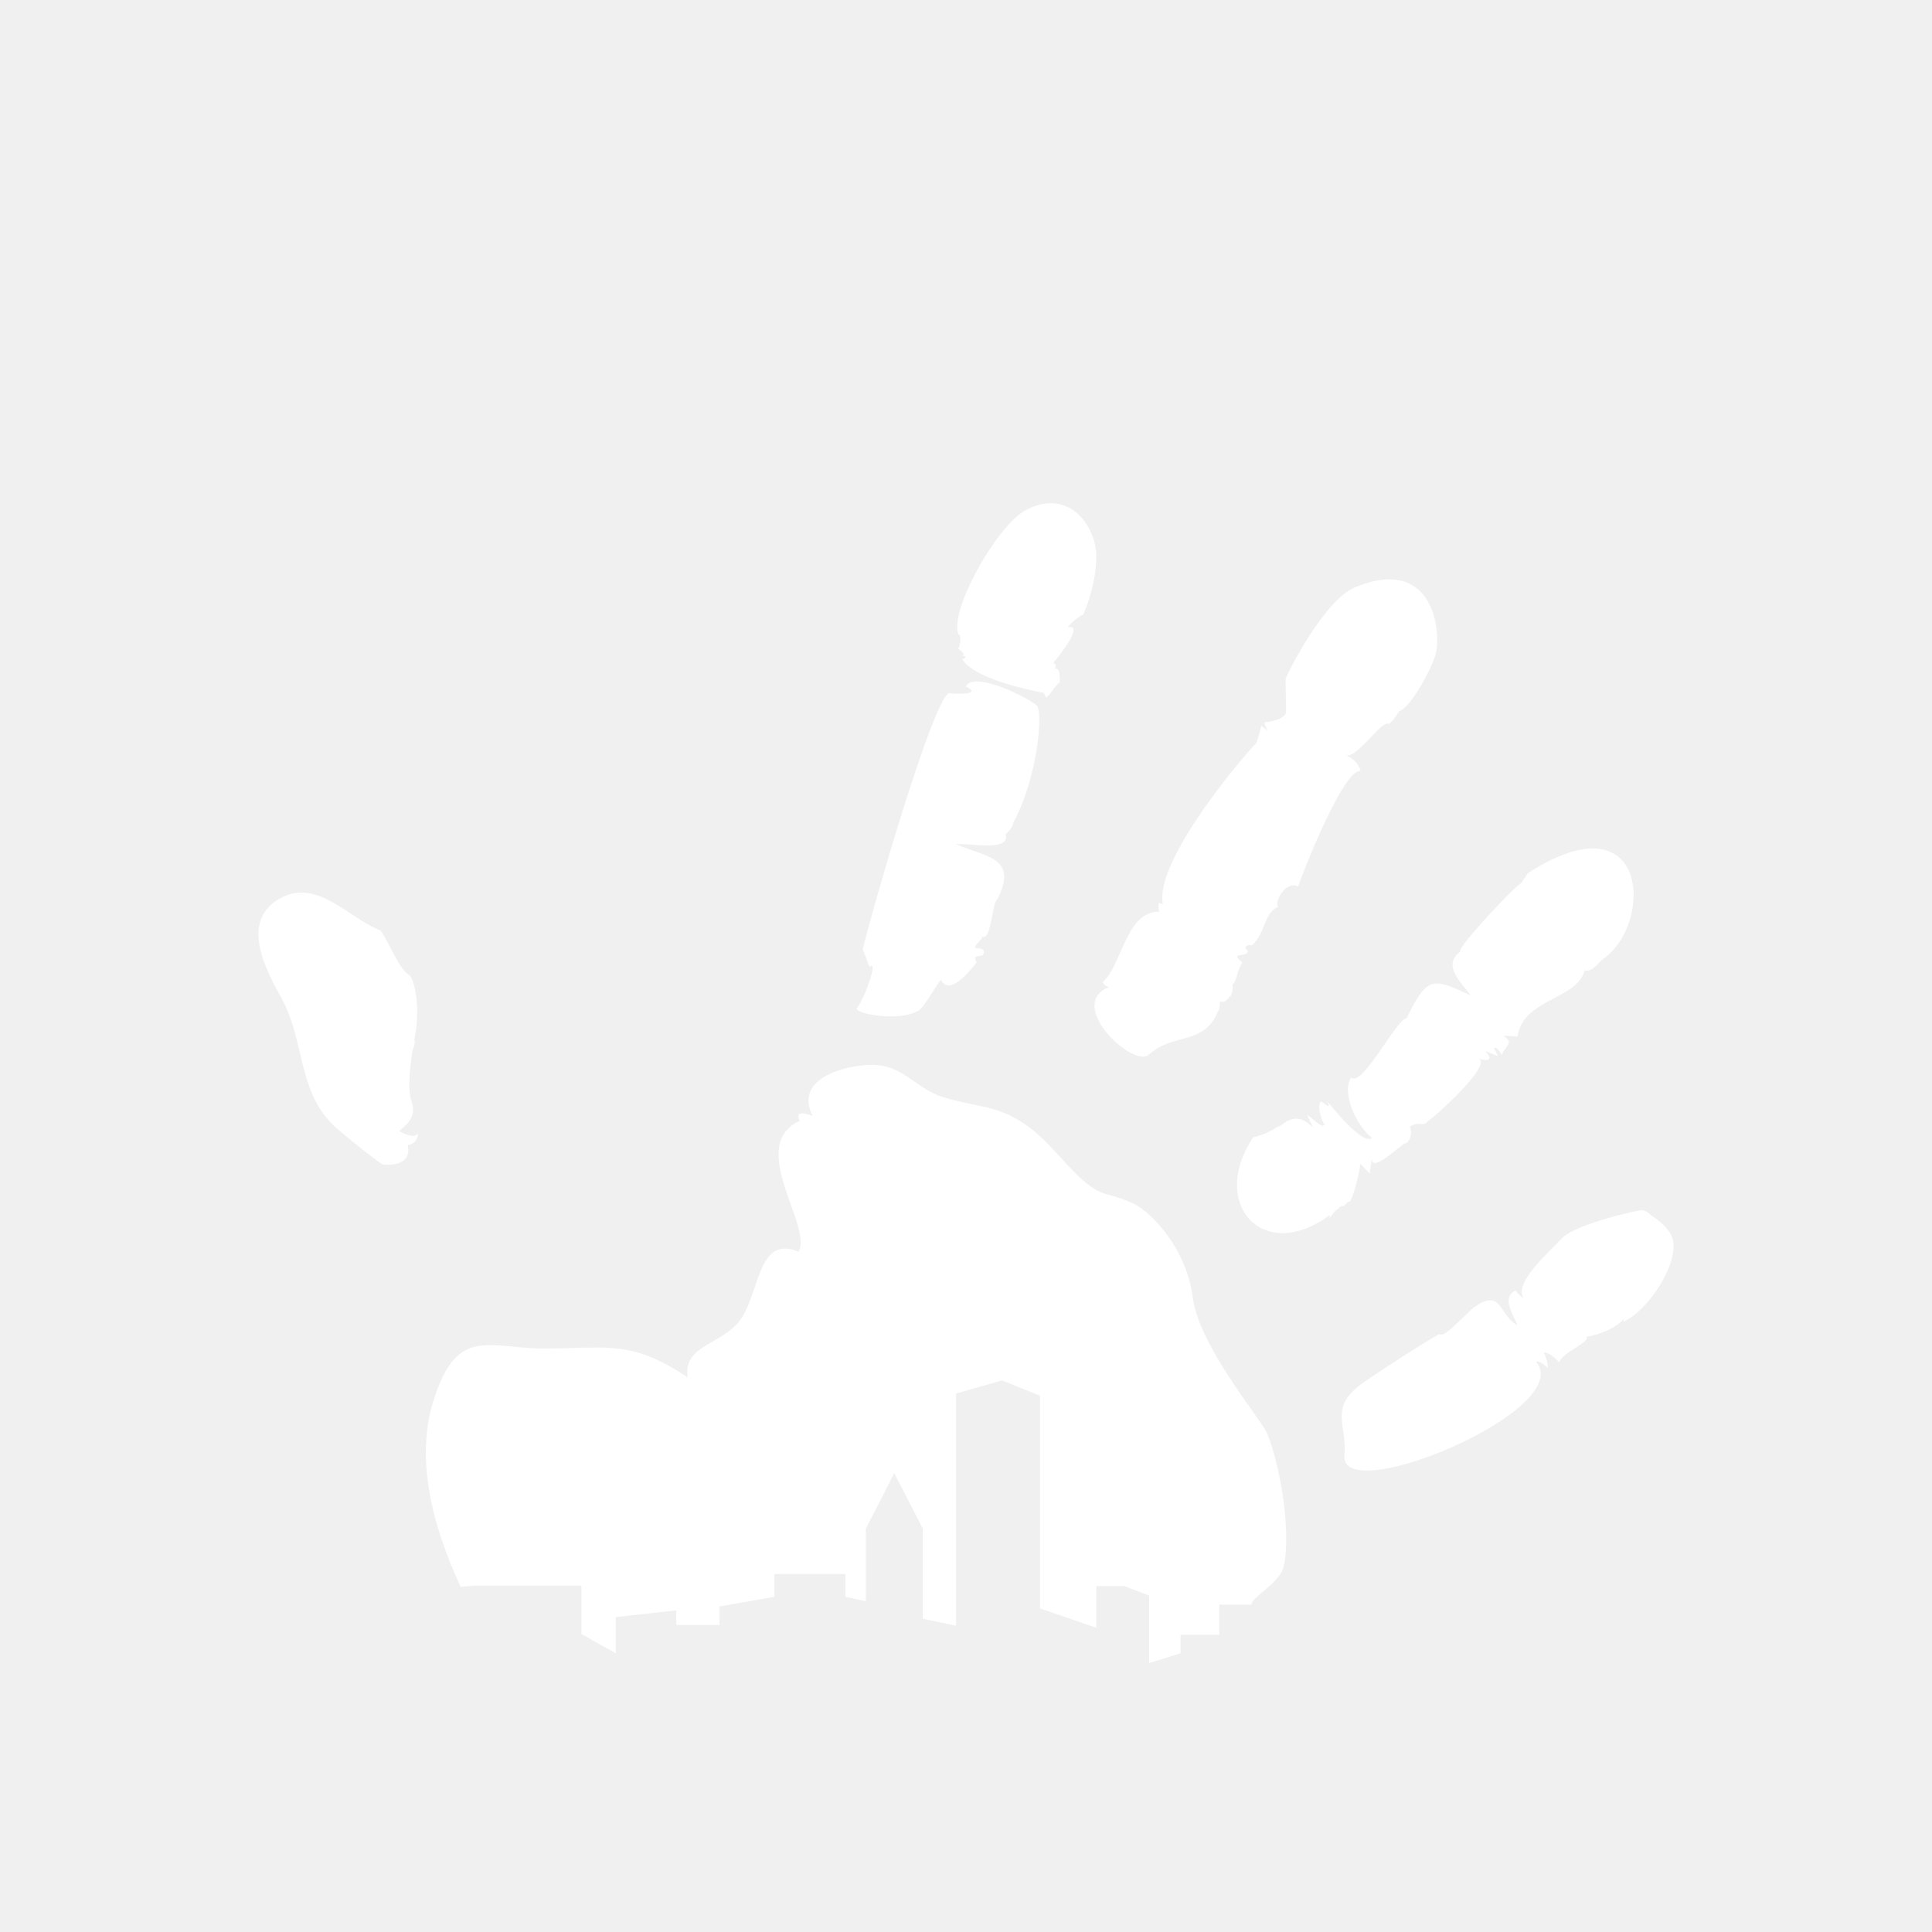
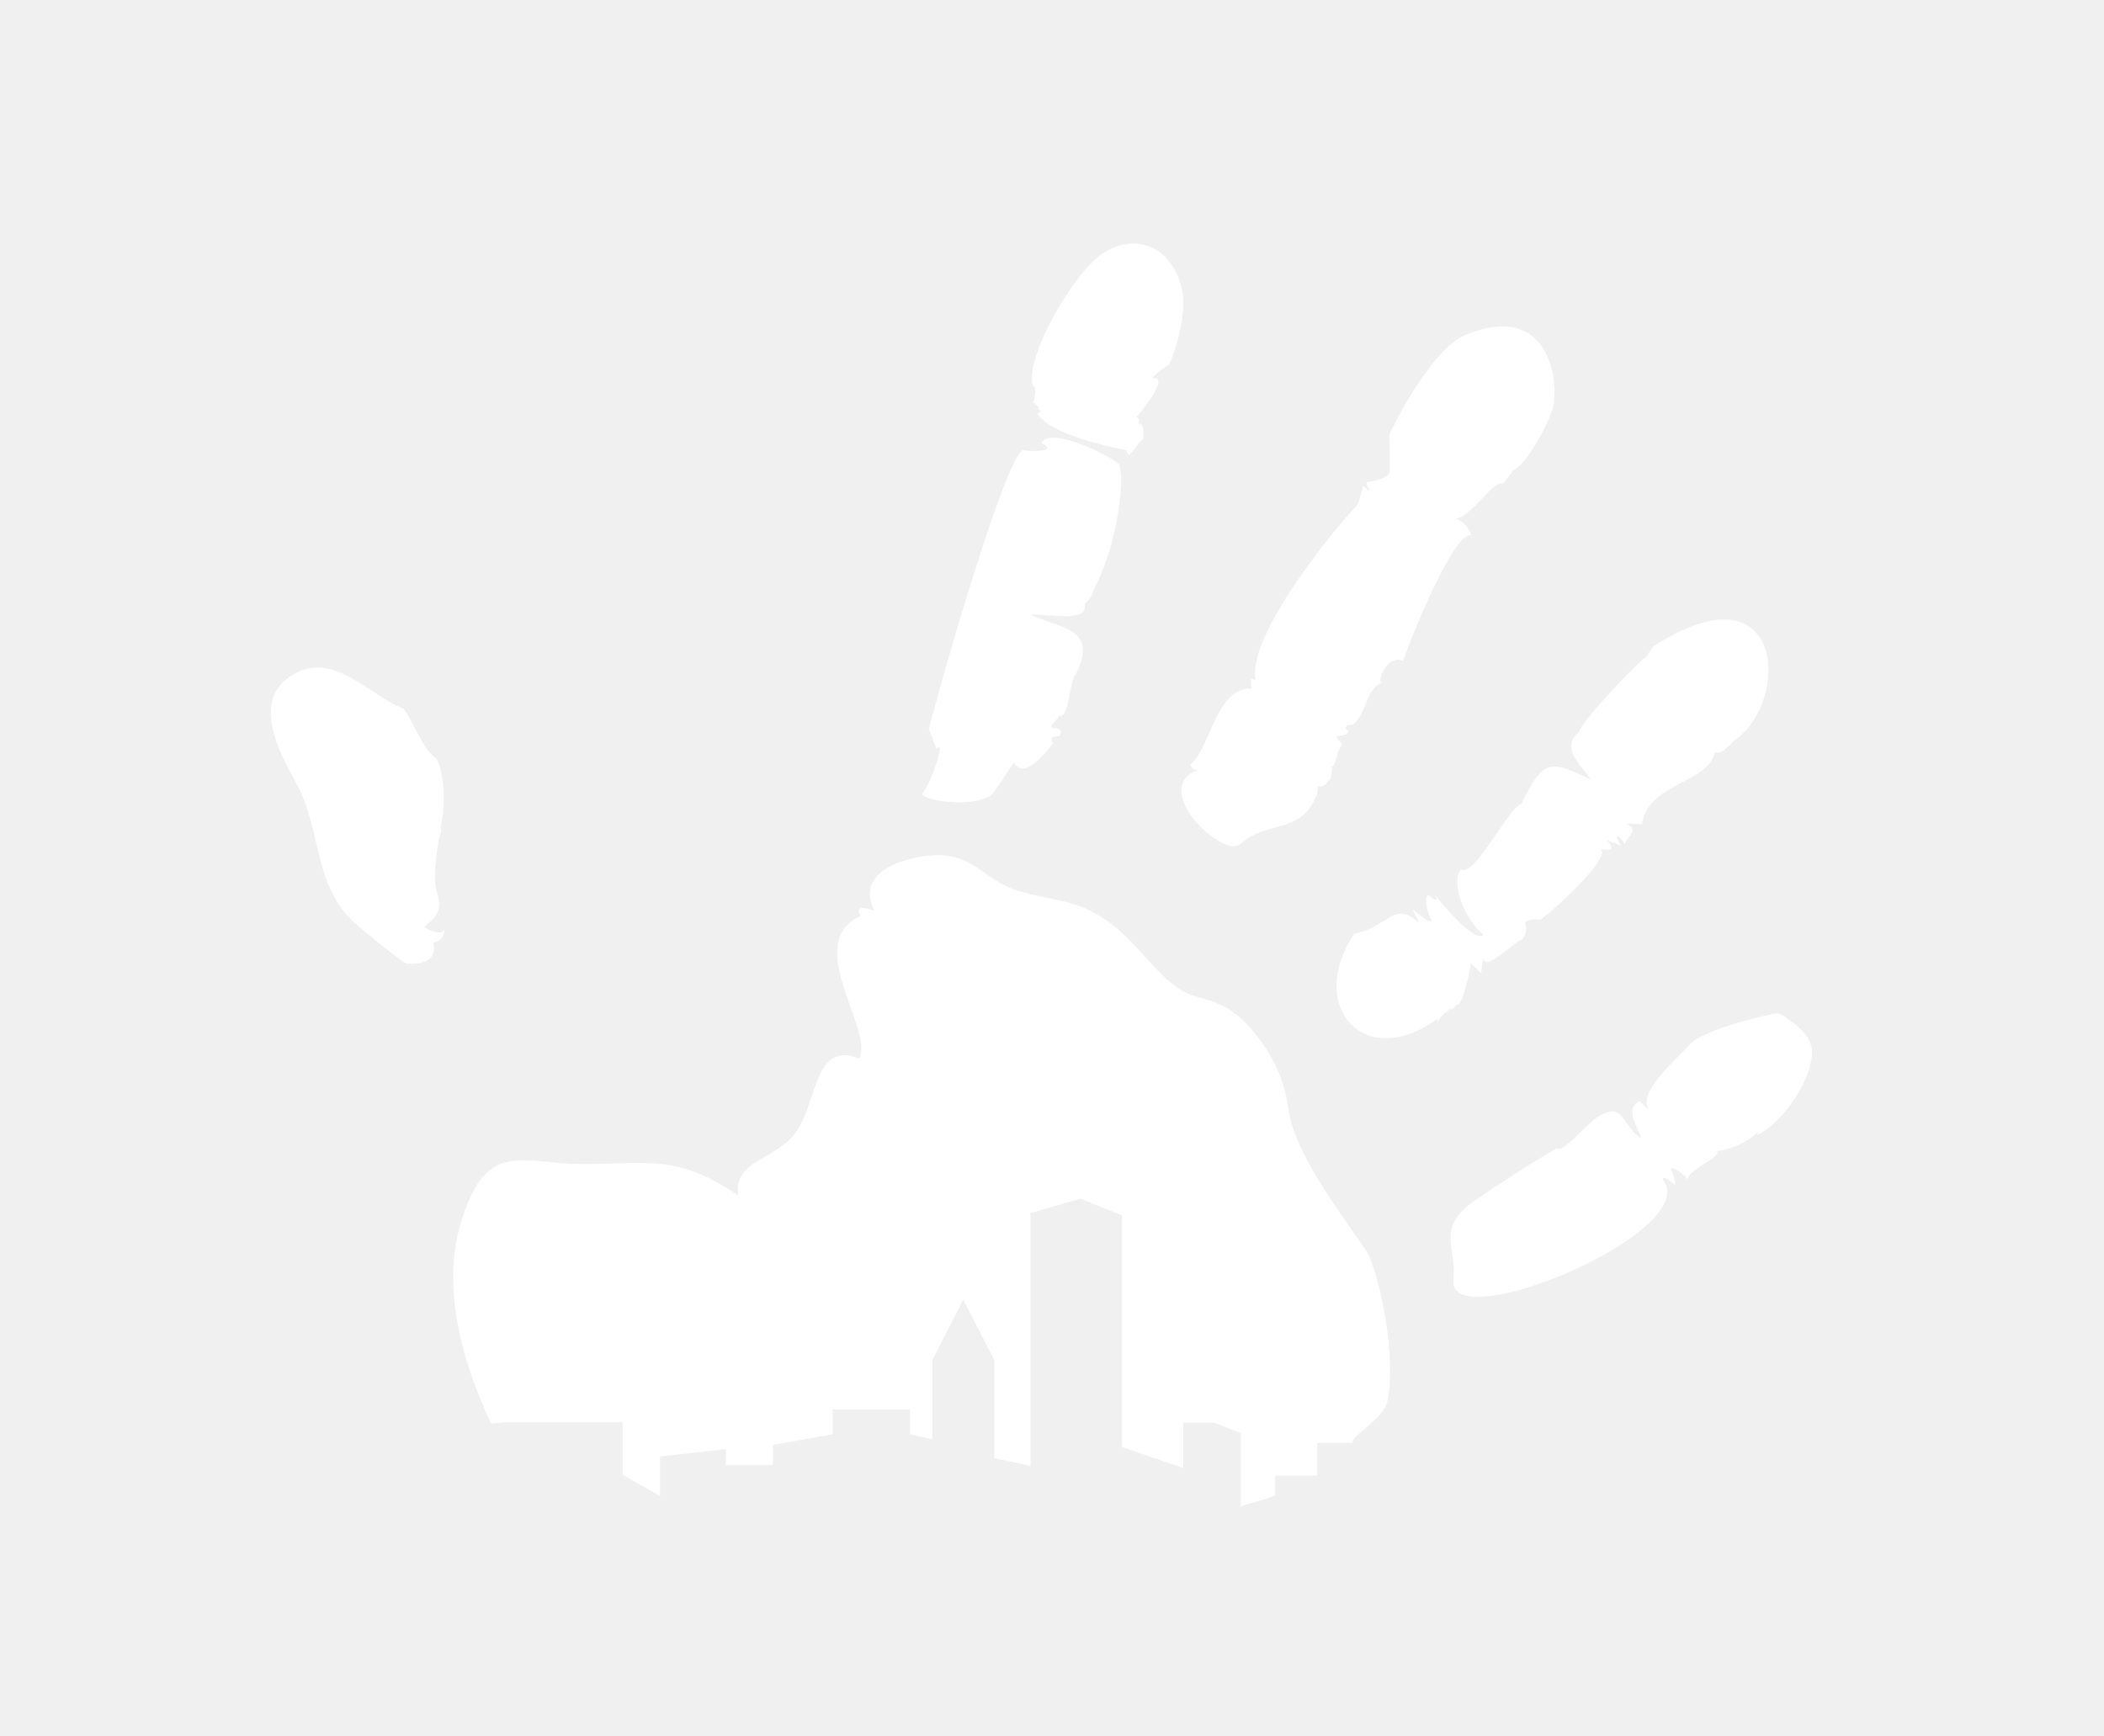
- <svg xmlns="http://www.w3.org/2000/svg" width="200" height="200" id="svg3020" version="1.1">
+ <svg xmlns="http://www.w3.org/2000/svg" width="200" height="165" id="svg3020" version="1.1">
  <defs id="defs3022" />
-   <g id="layer1" transform="translate(0,-852.3622)">
-     <path d="m 138.99,977.272 c 0.387,-0.223 0.53,-0.616 0.703,-0.475 0.453,-0.501 1.039,-3.118 1.134,-3.943 0.325,0.328 0.648,0.657 0.972,0.985 0.068,-0.507 0.136,-1.014 0.204,-1.522 0.033,1.649 3.352,-1.883 3.656,-1.646 0.423,-0.508 0.526,-1.068 0.298,-1.688 1.084,-0.661 1.337,0.164 1.859,-0.587 0.031,0.218 6.804,-5.824 5.256,-6.418 1.213,0.296 1.439,0.025 0.678,-0.817 0.446,0.179 0.892,0.357 1.335,0.535 -0.027,0.029 -0.342,-0.732 -0.427,-0.787 0.261,-0.33 0.734,0.552 0.817,0.68 0.182,-0.837 1.435,-1.286 0.141,-1.992 0.496,-0.003 0.993,0.021 1.487,0.073 0.498,-3.93 6.248,-3.823 6.939,-6.886 0.684,0.42 1.864,-1.218 1.798,-1.06 5.464,-3.7 4.852,-17.102 -7.725,-8.936 0.155,-0.099 -0.788,1.073 -0.513,0.91 -0.535,0.098 -6.755,6.713 -6.441,7.166 -1.959,1.495 0.23,3.276 1.051,4.522 -3.886,-1.759 -4.407,-2.1 -6.609,2.393 -0.99,-0.019 -4.58,7.198 -5.734,6.14 -1.047,1.513 0.561,5.023 2.156,6.234 -0.835,0.902 -4.218,-3.232 -4.616,-3.804 0.476,1.09 -0.31,0.132 -0.682,0.05 -0.426,0.451 0.12,2.119 0.39,2.403 -0.269,0.445 -1.544,-0.962 -1.822,-1.028 0.218,0.449 0.438,0.9 0.657,1.352 -2.005,-2.159 -3.34,0.03 -3.608,-0.18 -0.813,0.553 -1.684,0.935 -2.613,1.148 -4.62,6.886 1.047,13.147 7.913,8.055 0.009,0.097 0.013,0.209 0.009,0.338 0.252,-0.529 0.936,-1.136 0.857,-0.936 0.106,-0.248 0.598,-0.502 0.481,-0.274 z m 34.237,3.711 c -0.177,-1.642 -2.387,-2.82 -2.327,-2.839 -0.254,-0.255 -0.556,-0.427 -0.909,-0.513 0.044,-0.098 -6.964,1.413 -8.347,2.964 -1.129,1.268 -5.078,4.597 -3.894,6.167 -0.336,-0.213 -0.622,-0.483 -0.851,-0.808 -1.564,0.724 -0.16,2.587 0.159,3.583 -1.951,-1.1 -1.547,-3.798 -4.339,-1.93 -0.892,0.599 -3.256,3.433 -3.707,2.846 -2.055,1.17 -5.27,3.252 -7.686,4.894 -3.923,2.674 -1.846,4.33 -2.152,7.665 -0.501,5.49 23.929,-4.683 19.864,-9.633 0.251,-0.338 1.003,0.473 1.203,0.569 -0.026,-0.55 -0.171,-1.069 -0.431,-1.551 0.563,-0.106 1.374,0.736 1.606,1.014 0.14,-0.972 3.242,-2.091 2.815,-2.669 1.329,-0.21 2.95,-0.83 3.879,-1.846 -0.003,0.099 -0.021,0.198 -0.055,0.293 2.275,-0.968 5.466,-5.439 5.174,-8.208 z M 41.305,969.419 c 0.102,-0.054 0.185,-0.122 0.264,-0.198 1.547,-1.201 1.25,-2.173 0.957,-3.127 -0.012,-0.042 -0.022,-0.085 -0.033,-0.129 0.004,-0.005 0.004,-0.013 0.006,-0.02 -0.004,0.002 -0.006,0.002 -0.01,0.002 -0.173,-0.727 -0.153,-2.001 0.056,-3.703 0.071,0.003 0.087,-0.011 0.01,-0.07 0.043,-0.34 0.094,-0.7 0.151,-1.075 0.203,-0.473 0.304,-0.999 0.174,-1.047 l 0,-7.8e-4 c 0.006,-0.015 0.019,-0.086 0.037,-0.198 0.019,-0.111 0.04,-0.219 0.06,-0.329 0.604,-3.219 -0.205,-5.963 -0.572,-6.178 -0.209,-0.121 -0.516,-0.456 -0.743,-0.721 -0.954,-1.345 -2.087,-4.045 -2.385,-3.986 -3.269,-1.305 -6.582,-5.519 -10.452,-3.185 -3.956,2.389 -1.321,7.272 0.305,10.22 2.571,4.661 1.563,10.171 6.076,13.79 -0.22,-0.177 3.481,2.905 4.376,3.422 0.14,0.081 3.155,0.364 2.625,-1.973 0.703,-0.146 1.049,-0.57 1.043,-1.268 -0.241,0.737 -1.778,-0.092 -1.946,-0.224 z m 82.175,17.29 c -0.753,-5.781 -5.008,-9.019 -5.008,-9.019 0,0 -0.005,0.013 -0.015,0.032 -0.574,-0.6 -1.715,-1.147 -3.95,-1.749 -2.826,-0.761 -5.143,-4.941 -8.169,-7.068 -3.141,-2.206 -5.053,-1.877 -8.502,-2.901 -3.486,-1.037 -4.31,-3.834 -8.606,-3.352 -2.893,0.325 -6.853,1.776 -5.104,5.237 -2.161,-0.82 -1.327,0.496 -1.327,0.496 -5.579,2.569 1.37,10.891 -0.129,13.556 -4.045,-1.701 -4.002,3.638 -5.742,6.609 -1.813,3.093 -6.261,2.857 -5.74,6.394 -5.763,-3.826 -8.082,-3.042 -14.616,-2.981 -5.922,0.057 -9.2,-2.514 -11.683,5.335 -1.933,6.12 -0.125,13.057 2.798,19.332 l 1.424,-0.121 11.081,0 0,5.004 3.553,2 0,-3.751 6.261,-0.697 0,1.511 4.48,0 0,-1.913 5.673,-1 0,-2.362 7.354,0 0,2.362 2.117,0.454 0,-7.507 2.949,-5.747 2.949,5.747 0,9.322 3.44,0.722 0,-24.034 4.763,-1.359 3.935,1.587 0,22.015 5.82,2.002 0,-4.313 2.901,0 2.572,0.983 0,6.979 3.25,-1 0,-1.921 4.01,0 0,-3.119 3.311,0 c 0.033,-0.058 0.053,-0.105 0.06,-0.135 0.028,-0.61 3.033,-2.261 3.285,-3.828 0.06,-0.16 0.105,-0.336 0.131,-0.535 0.655,-4.994 -1.1,-11.779 -1.92,-13.4 -0.821,-1.621 -6.966,-8.952 -7.606,-13.87 z m -4.563,-25.164 c 2.592,-2.338 5.698,-0.879 7.199,-4.547 l 0.03,7.9e-4 c 0.152,-0.322 0.142,-0.96 0.135,-0.986 0.737,0.276 0.938,-0.587 1.121,-0.525 0.356,-0.736 0.123,-1.532 0.274,-1.262 0.405,-0.529 0.369,-1.391 0.921,-2.211 -1.381,-1.26 0.424,-0.372 0.594,-1.22 -0.511,-0.305 -0.169,-0.712 0.382,-0.557 1.423,-1.148 1.209,-3.381 2.765,-4.011 -0.5,-0.231 0.632,-2.768 2.053,-2.095 0.343,-1.153 4.7,-12.285 6.467,-11.952 -0.241,-0.768 -0.739,-1.303 -1.495,-1.606 1.349,0.122 3.66,-3.764 4.46,-3.268 0.707,-0.666 1.067,-1.504 1.09,-1.349 1.214,-0.461 3.645,-4.919 3.808,-6.363 0.387,-3.443 -1.211,-9.477 -8.477,-6.419 -3.139,1.321 -6.868,8.647 -7.139,9.436 -0.004,0.055 -0.011,0.11 -0.032,0.16 0.01,0.047 0.064,2.382 0.062,3.218 7.8e-4,0.958 -2.193,1.143 -2.193,1.143 -0.226,0.336 0.955,1.476 -0.402,0.319 0.1,0.047 -0.472,1.901 -0.519,1.89 -0.14,-0.062 -10.626,11.92 -9.642,16.609 -0.137,-0.036 -0.274,-0.072 -0.41,-0.108 -0.071,0.301 -0.057,0.6 0.038,0.897 -3.47,-0.049 -3.848,5.558 -5.851,7.28 0.135,0.322 0.366,0.488 0.698,0.503 -4.655,1.797 2.473,8.461 4.063,7.024 z M 99.16,919.496 c 0.418,0.299 0.783,0.636 0.471,0.763 0.609,-0.016 0.145,0.415 -0.041,0.298 1.36,2.37 8.715,3.551 8.548,3.558 -0.081,0.004 -0.069,0.104 0.178,0.45 0.367,-0.22 1.099,-1.505 1.396,-1.535 -0.015,-0.413 0.094,-1.661 -0.554,-1.442 0.238,-0.2 0.152,-0.58 -0.133,-0.596 0.593,-0.681 3.284,-4.063 1.517,-3.701 0.247,-0.449 1.45,-1.325 1.56,-1.265 0.288,-0.457 1.939,-4.833 1.197,-7.518 -0.992,-3.597 -4.084,-5.137 -7.297,-3.226 -2.948,1.755 -7.808,10.399 -6.768,12.814 0.264,-0.343 0.231,1.291 -0.074,1.401 z m -4.036,37.46 c 0.599,-0.362 2.25,-3.421 2.315,-3.117 0.925,1.783 3.334,-1.434 3.669,-1.861 -0.459,-0.818 0.249,-0.559 0.632,-0.732 0.286,-0.424 0.034,-0.776 -0.687,-0.715 -0.391,-0.293 0.734,-0.911 0.621,-1.237 0.924,0.668 1.041,-3.697 1.588,-3.845 2.153,-4.361 -1.134,-4.317 -4.311,-5.706 1.593,-0.096 5.635,0.813 5.159,-1.018 0,0 0.795,-0.701 0.782,-1.194 2.542,-4.667 3.101,-11.482 2.431,-12.132 -0.79,-0.762 -6.469,-3.643 -7.341,-1.983 2.007,0.989 -1.759,0.756 -1.711,0.687 -1.629,0.43 -7.751,21.632 -8.97,26.564 0.05,-0.023 0.71,1.846 0.719,1.822 0.926,-0.973 -0.356,2.896 -1.274,4.194 -0.674,0.513 4.222,1.579 6.379,0.274" style="fill:#ffffff;fill-opacity:1;fill-rule:nonzero;stroke:none" id="path40" />
+   <g id="layer1" transform="translate(0,-887.3622)">
+     <path d="m 137.98,983.333 c 0.387,-0.223 0.53,-0.616 0.703,-0.475 0.453,-0.501 1.039,-3.118 1.134,-3.943 0.325,0.328 0.648,0.657 0.972,0.985 0.068,-0.507 0.136,-1.014 0.204,-1.522 0.033,1.649 3.352,-1.883 3.656,-1.646 0.423,-0.508 0.526,-1.068 0.298,-1.688 1.084,-0.661 1.337,0.164 1.859,-0.587 0.031,0.218 6.804,-5.824 5.256,-6.418 1.213,0.296 1.439,0.025 0.678,-0.817 0.446,0.179 0.892,0.357 1.335,0.535 -0.027,0.029 -0.342,-0.732 -0.427,-0.787 0.261,-0.33 0.734,0.552 0.817,0.68 0.182,-0.837 1.435,-1.286 0.141,-1.992 0.496,-0.003 0.993,0.021 1.487,0.073 0.498,-3.93 6.248,-3.823 6.939,-6.886 0.684,0.42 1.864,-1.218 1.798,-1.06 5.464,-3.7 4.852,-17.102 -7.725,-8.936 0.155,-0.099 -0.788,1.073 -0.513,0.91 -0.535,0.098 -6.755,6.713 -6.441,7.166 -1.959,1.495 0.23,3.276 1.051,4.522 -3.886,-1.759 -4.407,-2.1 -6.609,2.393 -0.99,-0.019 -4.58,7.198 -5.734,6.14 -1.047,1.513 0.561,5.023 2.156,6.234 -0.835,0.902 -4.218,-3.232 -4.616,-3.804 0.476,1.09 -0.31,0.132 -0.682,0.05 -0.426,0.451 0.12,2.119 0.39,2.403 -0.269,0.445 -1.544,-0.962 -1.822,-1.028 0.218,0.449 0.438,0.9 0.657,1.352 -2.005,-2.159 -3.34,0.03 -3.608,-0.18 -0.813,0.553 -1.684,0.935 -2.613,1.148 -4.62,6.886 1.047,13.147 7.913,8.055 0.009,0.097 0.013,0.209 0.009,0.338 0.252,-0.529 0.936,-1.136 0.857,-0.936 0.106,-0.248 0.598,-0.502 0.481,-0.274 z m 34.237,3.711 c -0.177,-1.642 -2.387,-2.82 -2.327,-2.839 -0.254,-0.255 -0.556,-0.427 -0.909,-0.513 0.044,-0.098 -6.964,1.413 -8.347,2.964 -1.129,1.268 -5.078,4.597 -3.894,6.167 -0.336,-0.213 -0.622,-0.483 -0.851,-0.808 -1.564,0.724 -0.16,2.587 0.159,3.583 -1.951,-1.1 -1.547,-3.798 -4.339,-1.93 -0.892,0.599 -3.256,3.433 -3.707,2.846 -2.055,1.17 -5.27,3.252 -7.686,4.894 -3.923,2.674 -1.846,4.33 -2.152,7.665 -0.501,5.49 23.929,-4.683 19.864,-9.633 0.251,-0.338 1.003,0.473 1.203,0.569 -0.026,-0.55 -0.171,-1.069 -0.431,-1.551 0.563,-0.106 1.374,0.736 1.606,1.014 0.14,-0.972 3.242,-2.091 2.815,-2.669 1.329,-0.209 2.95,-0.83 3.879,-1.845 -0.003,0.099 -0.021,0.198 -0.055,0.293 2.275,-0.968 5.466,-5.439 5.174,-8.208 z M 40.295,975.48 c 0.102,-0.054 0.185,-0.122 0.264,-0.198 1.547,-1.201 1.25,-2.173 0.957,-3.127 -0.012,-0.042 -0.022,-0.085 -0.033,-0.129 0.004,-0.005 0.004,-0.013 0.006,-0.02 -0.004,0.002 -0.006,0.002 -0.01,0.002 -0.173,-0.727 -0.153,-2.001 0.056,-3.703 0.071,0.003 0.087,-0.011 0.01,-0.07 0.043,-0.34 0.094,-0.7 0.151,-1.075 0.203,-0.473 0.304,-0.999 0.174,-1.047 l 0,-7.8e-4 c 0.006,-0.015 0.019,-0.086 0.037,-0.198 0.019,-0.111 0.04,-0.219 0.06,-0.329 0.604,-3.219 -0.205,-5.963 -0.572,-6.178 -0.209,-0.121 -0.516,-0.456 -0.743,-0.721 -0.954,-1.345 -2.087,-4.045 -2.385,-3.986 -3.269,-1.305 -6.582,-5.519 -10.452,-3.185 -3.956,2.389 -1.321,7.272 0.305,10.22 2.571,4.661 1.563,10.171 6.076,13.79 -0.22,-0.177 3.481,2.905 4.376,3.422 0.14,0.081 3.155,0.364 2.625,-1.973 0.703,-0.146 1.049,-0.57 1.043,-1.268 -0.241,0.737 -1.778,-0.092 -1.946,-0.224 z m 82.175,17.29 c -0.753,-5.781 -5.008,-9.019 -5.008,-9.019 0,0 -0.005,0.013 -0.015,0.032 -0.574,-0.6 -1.715,-1.147 -3.95,-1.749 -2.826,-0.761 -5.143,-4.941 -8.169,-7.068 -3.141,-2.206 -5.053,-1.877 -8.502,-2.901 -3.486,-1.037 -4.31,-3.834 -8.606,-3.352 -2.893,0.325 -6.853,1.776 -5.104,5.237 -2.161,-0.82 -1.327,0.496 -1.327,0.496 -5.579,2.569 1.37,10.891 -0.129,13.556 -4.045,-1.701 -4.002,3.638 -5.742,6.61 -1.813,3.093 -6.261,2.857 -5.74,6.394 -5.763,-3.826 -8.082,-3.042 -14.616,-2.981 -5.922,0.057 -9.2,-2.514 -11.683,5.335 -1.933,6.12 -0.125,13.057 2.798,19.332 l 1.424,-0.121 11.081,0 0,5.004 3.553,2 0,-3.751 6.261,-0.697 0,1.511 4.48,0 0,-1.913 5.673,-1 0,-2.362 7.354,0 0,2.362 2.117,0.454 0,-7.507 2.949,-5.747 2.949,5.747 0,9.322 3.44,0.722 0,-24.034 4.763,-1.359 3.935,1.587 0,22.015 5.82,2.002 0,-4.313 2.901,0 2.572,0.983 0,6.979 3.25,-1 0,-1.921 4.01,0 0,-3.119 3.311,0 c 0.033,-0.058 0.053,-0.105 0.06,-0.135 0.028,-0.61 3.033,-2.261 3.285,-3.828 0.06,-0.16 0.105,-0.336 0.131,-0.535 0.655,-4.994 -1.1,-11.779 -1.92,-13.4 -0.821,-1.621 -6.966,-8.952 -7.606,-13.87 z m -4.563,-25.164 c 2.592,-2.338 5.698,-0.879 7.199,-4.547 l 0.03,7.9e-4 c 0.152,-0.322 0.142,-0.96 0.135,-0.986 0.737,0.276 0.938,-0.587 1.121,-0.525 0.356,-0.736 0.123,-1.532 0.274,-1.262 0.405,-0.529 0.369,-1.391 0.921,-2.211 -1.381,-1.26 0.424,-0.372 0.594,-1.22 -0.511,-0.305 -0.169,-0.712 0.382,-0.557 1.423,-1.148 1.209,-3.381 2.765,-4.011 -0.5,-0.231 0.632,-2.768 2.053,-2.095 0.343,-1.153 4.7,-12.285 6.467,-11.952 -0.241,-0.768 -0.739,-1.303 -1.495,-1.606 1.349,0.122 3.66,-3.764 4.46,-3.268 0.707,-0.666 1.067,-1.504 1.09,-1.349 1.214,-0.461 3.645,-4.919 3.808,-6.363 0.387,-3.443 -1.211,-9.477 -8.477,-6.419 -3.139,1.321 -6.868,8.647 -7.139,9.436 -0.004,0.055 -0.011,0.11 -0.032,0.16 0.01,0.047 0.064,2.382 0.062,3.218 7.8e-4,0.958 -2.193,1.143 -2.193,1.143 -0.226,0.336 0.955,1.476 -0.402,0.319 0.1,0.047 -0.472,1.901 -0.519,1.89 -0.14,-0.062 -10.626,11.92 -9.642,16.609 -0.137,-0.036 -0.274,-0.072 -0.41,-0.108 -0.071,0.301 -0.057,0.6 0.038,0.897 -3.47,-0.049 -3.848,5.558 -5.851,7.28 0.135,0.322 0.366,0.488 0.698,0.503 -4.655,1.797 2.473,8.461 4.063,7.024 z M 98.15,925.557 c 0.418,0.299 0.783,0.636 0.471,0.763 0.609,-0.016 0.145,0.415 -0.041,0.298 1.36,2.37 8.715,3.551 8.548,3.558 -0.081,0.004 -0.069,0.104 0.178,0.45 0.367,-0.22 1.099,-1.505 1.396,-1.535 -0.015,-0.413 0.094,-1.661 -0.554,-1.442 0.238,-0.2 0.152,-0.58 -0.133,-0.596 0.593,-0.681 3.284,-4.063 1.517,-3.701 0.247,-0.449 1.45,-1.325 1.56,-1.265 0.288,-0.457 1.939,-4.833 1.197,-7.518 -0.992,-3.597 -4.084,-5.137 -7.297,-3.226 -2.948,1.755 -7.808,10.399 -6.768,12.814 0.264,-0.343 0.231,1.291 -0.074,1.401 z m -4.036,37.46 c 0.599,-0.362 2.25,-3.421 2.315,-3.117 0.925,1.783 3.334,-1.434 3.669,-1.861 -0.459,-0.818 0.249,-0.559 0.632,-0.732 0.286,-0.424 0.034,-0.776 -0.687,-0.715 -0.391,-0.293 0.734,-0.911 0.621,-1.237 0.924,0.668 1.041,-3.697 1.588,-3.845 2.153,-4.361 -1.134,-4.317 -4.311,-5.706 1.593,-0.096 5.635,0.813 5.159,-1.018 0,0 0.795,-0.701 0.782,-1.194 2.542,-4.667 3.101,-11.482 2.431,-12.132 -0.79,-0.762 -6.469,-3.643 -7.341,-1.983 2.007,0.989 -1.759,0.756 -1.711,0.687 -1.629,0.43 -7.751,21.632 -8.97,26.564 0.05,-0.023 0.71,1.846 0.719,1.822 0.926,-0.973 -0.356,2.896 -1.274,4.194 -0.674,0.513 4.222,1.579 6.379,0.274" style="fill:#ffffff;fill-opacity:1;fill-rule:nonzero;stroke:none" id="path40" />
  </g>
</svg>
